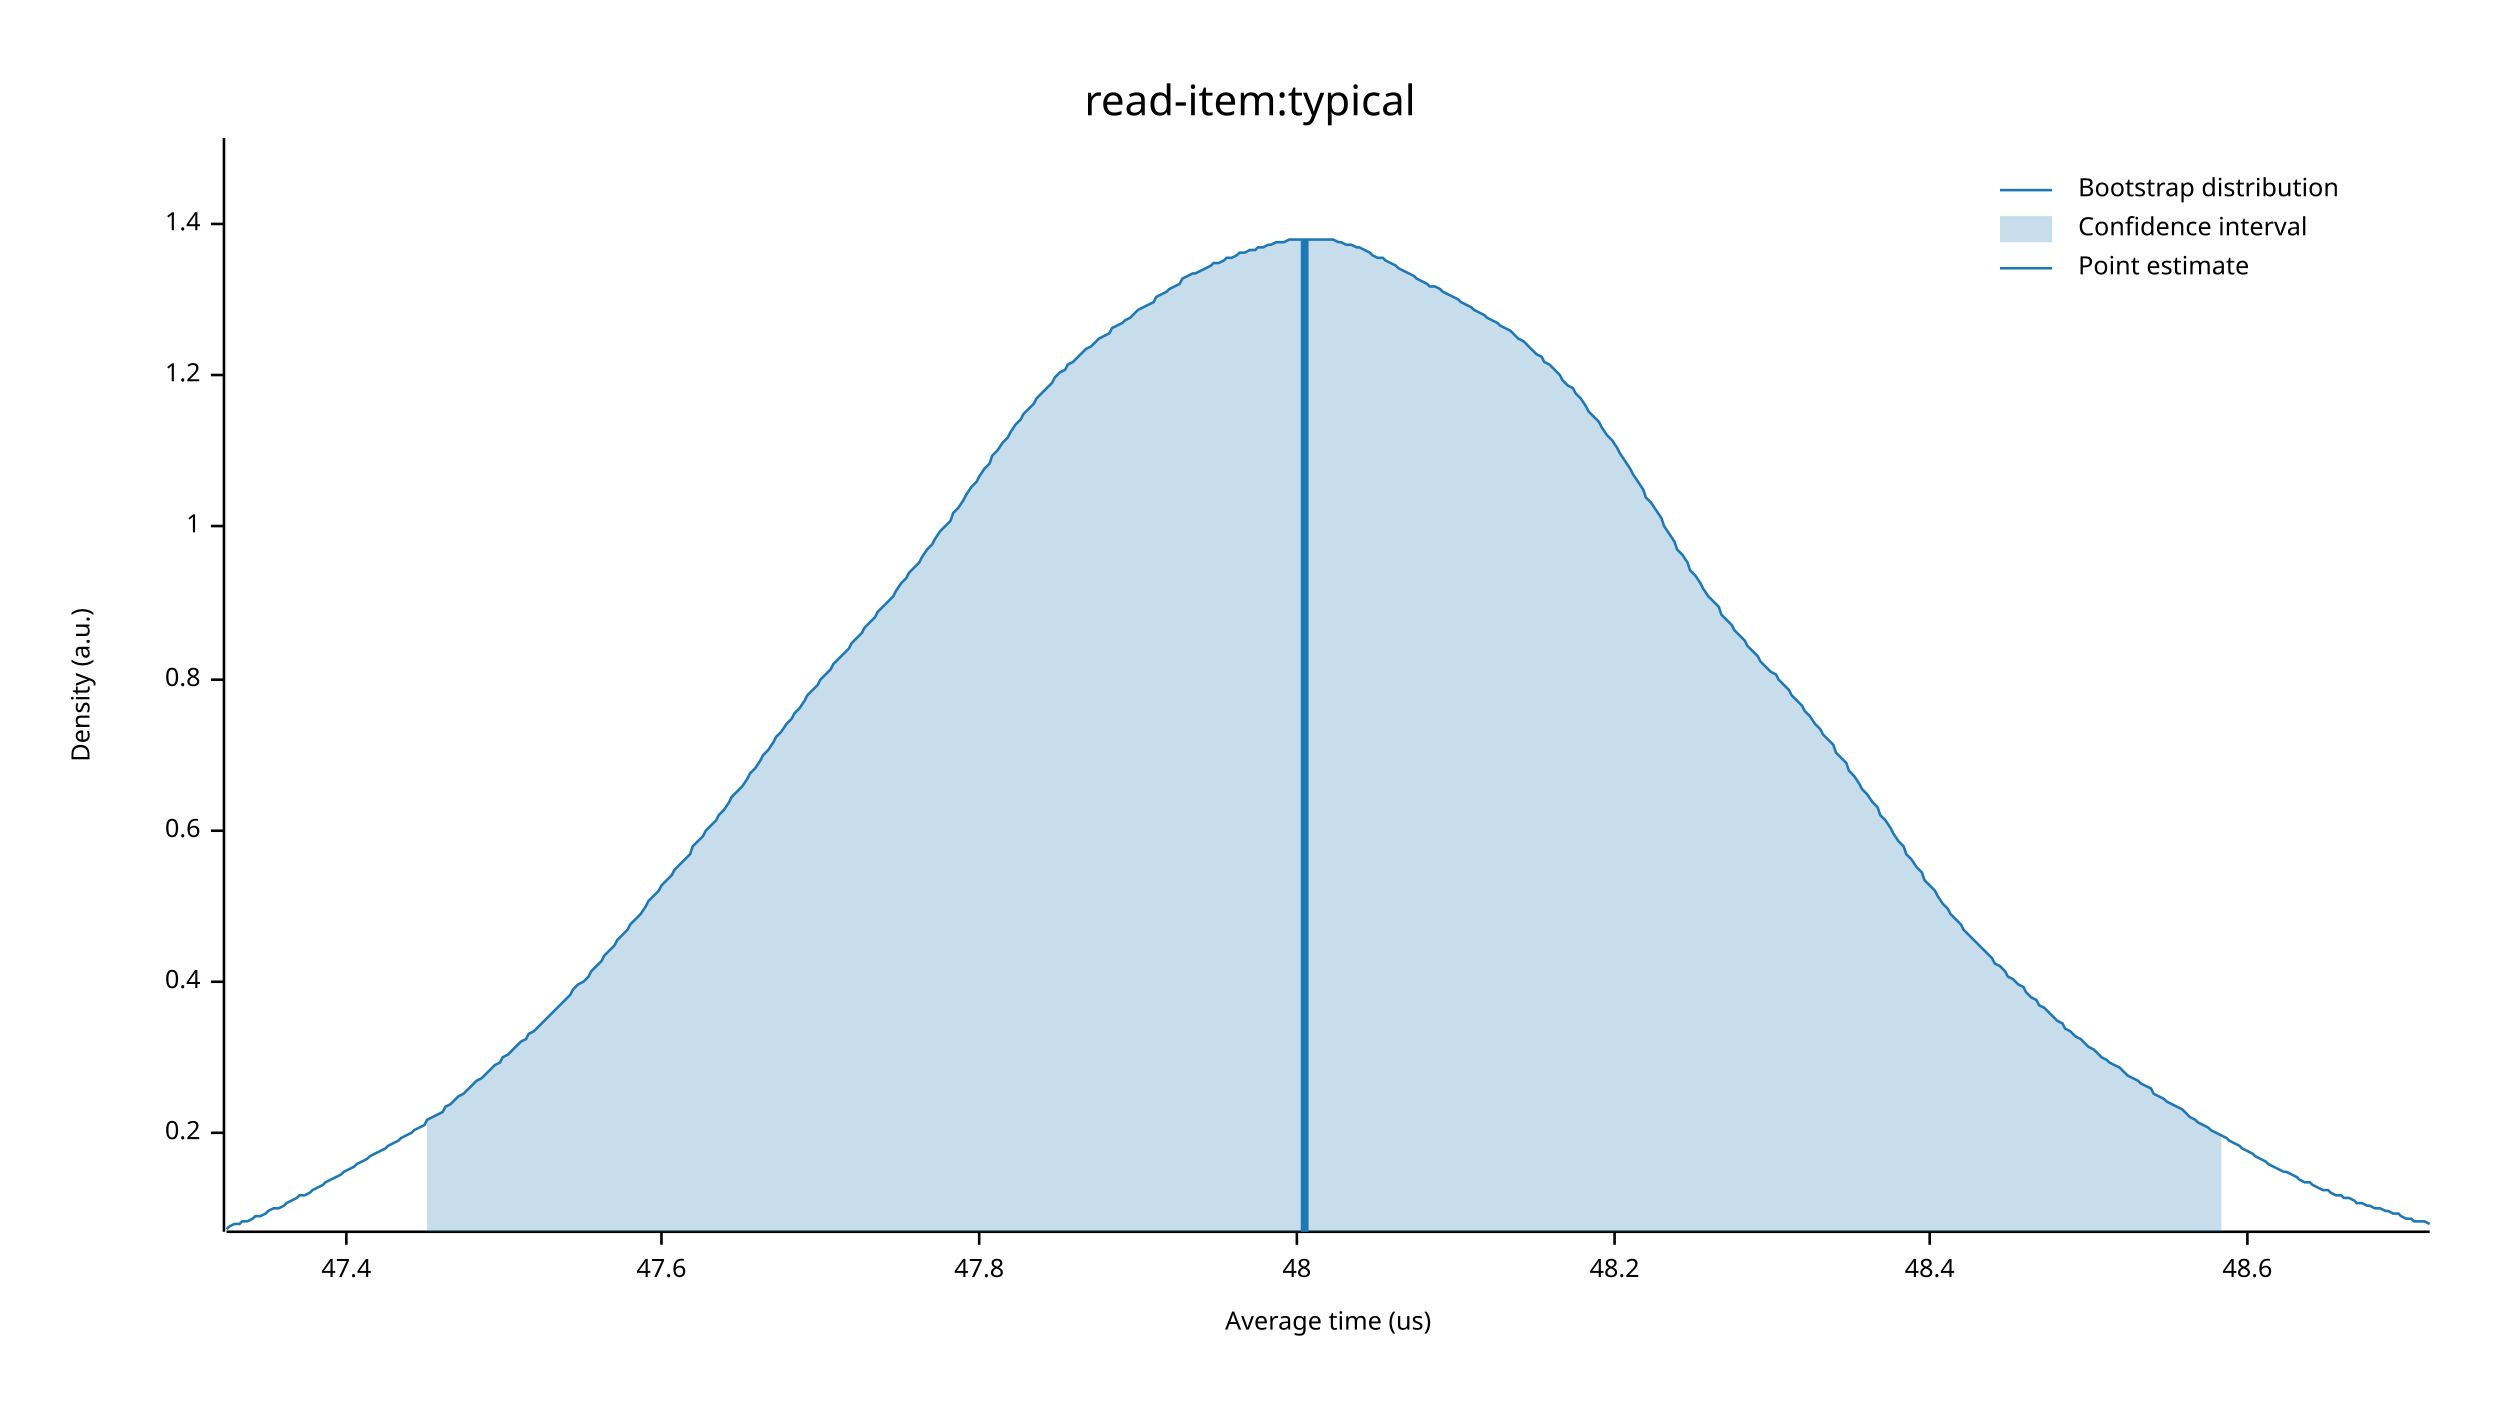
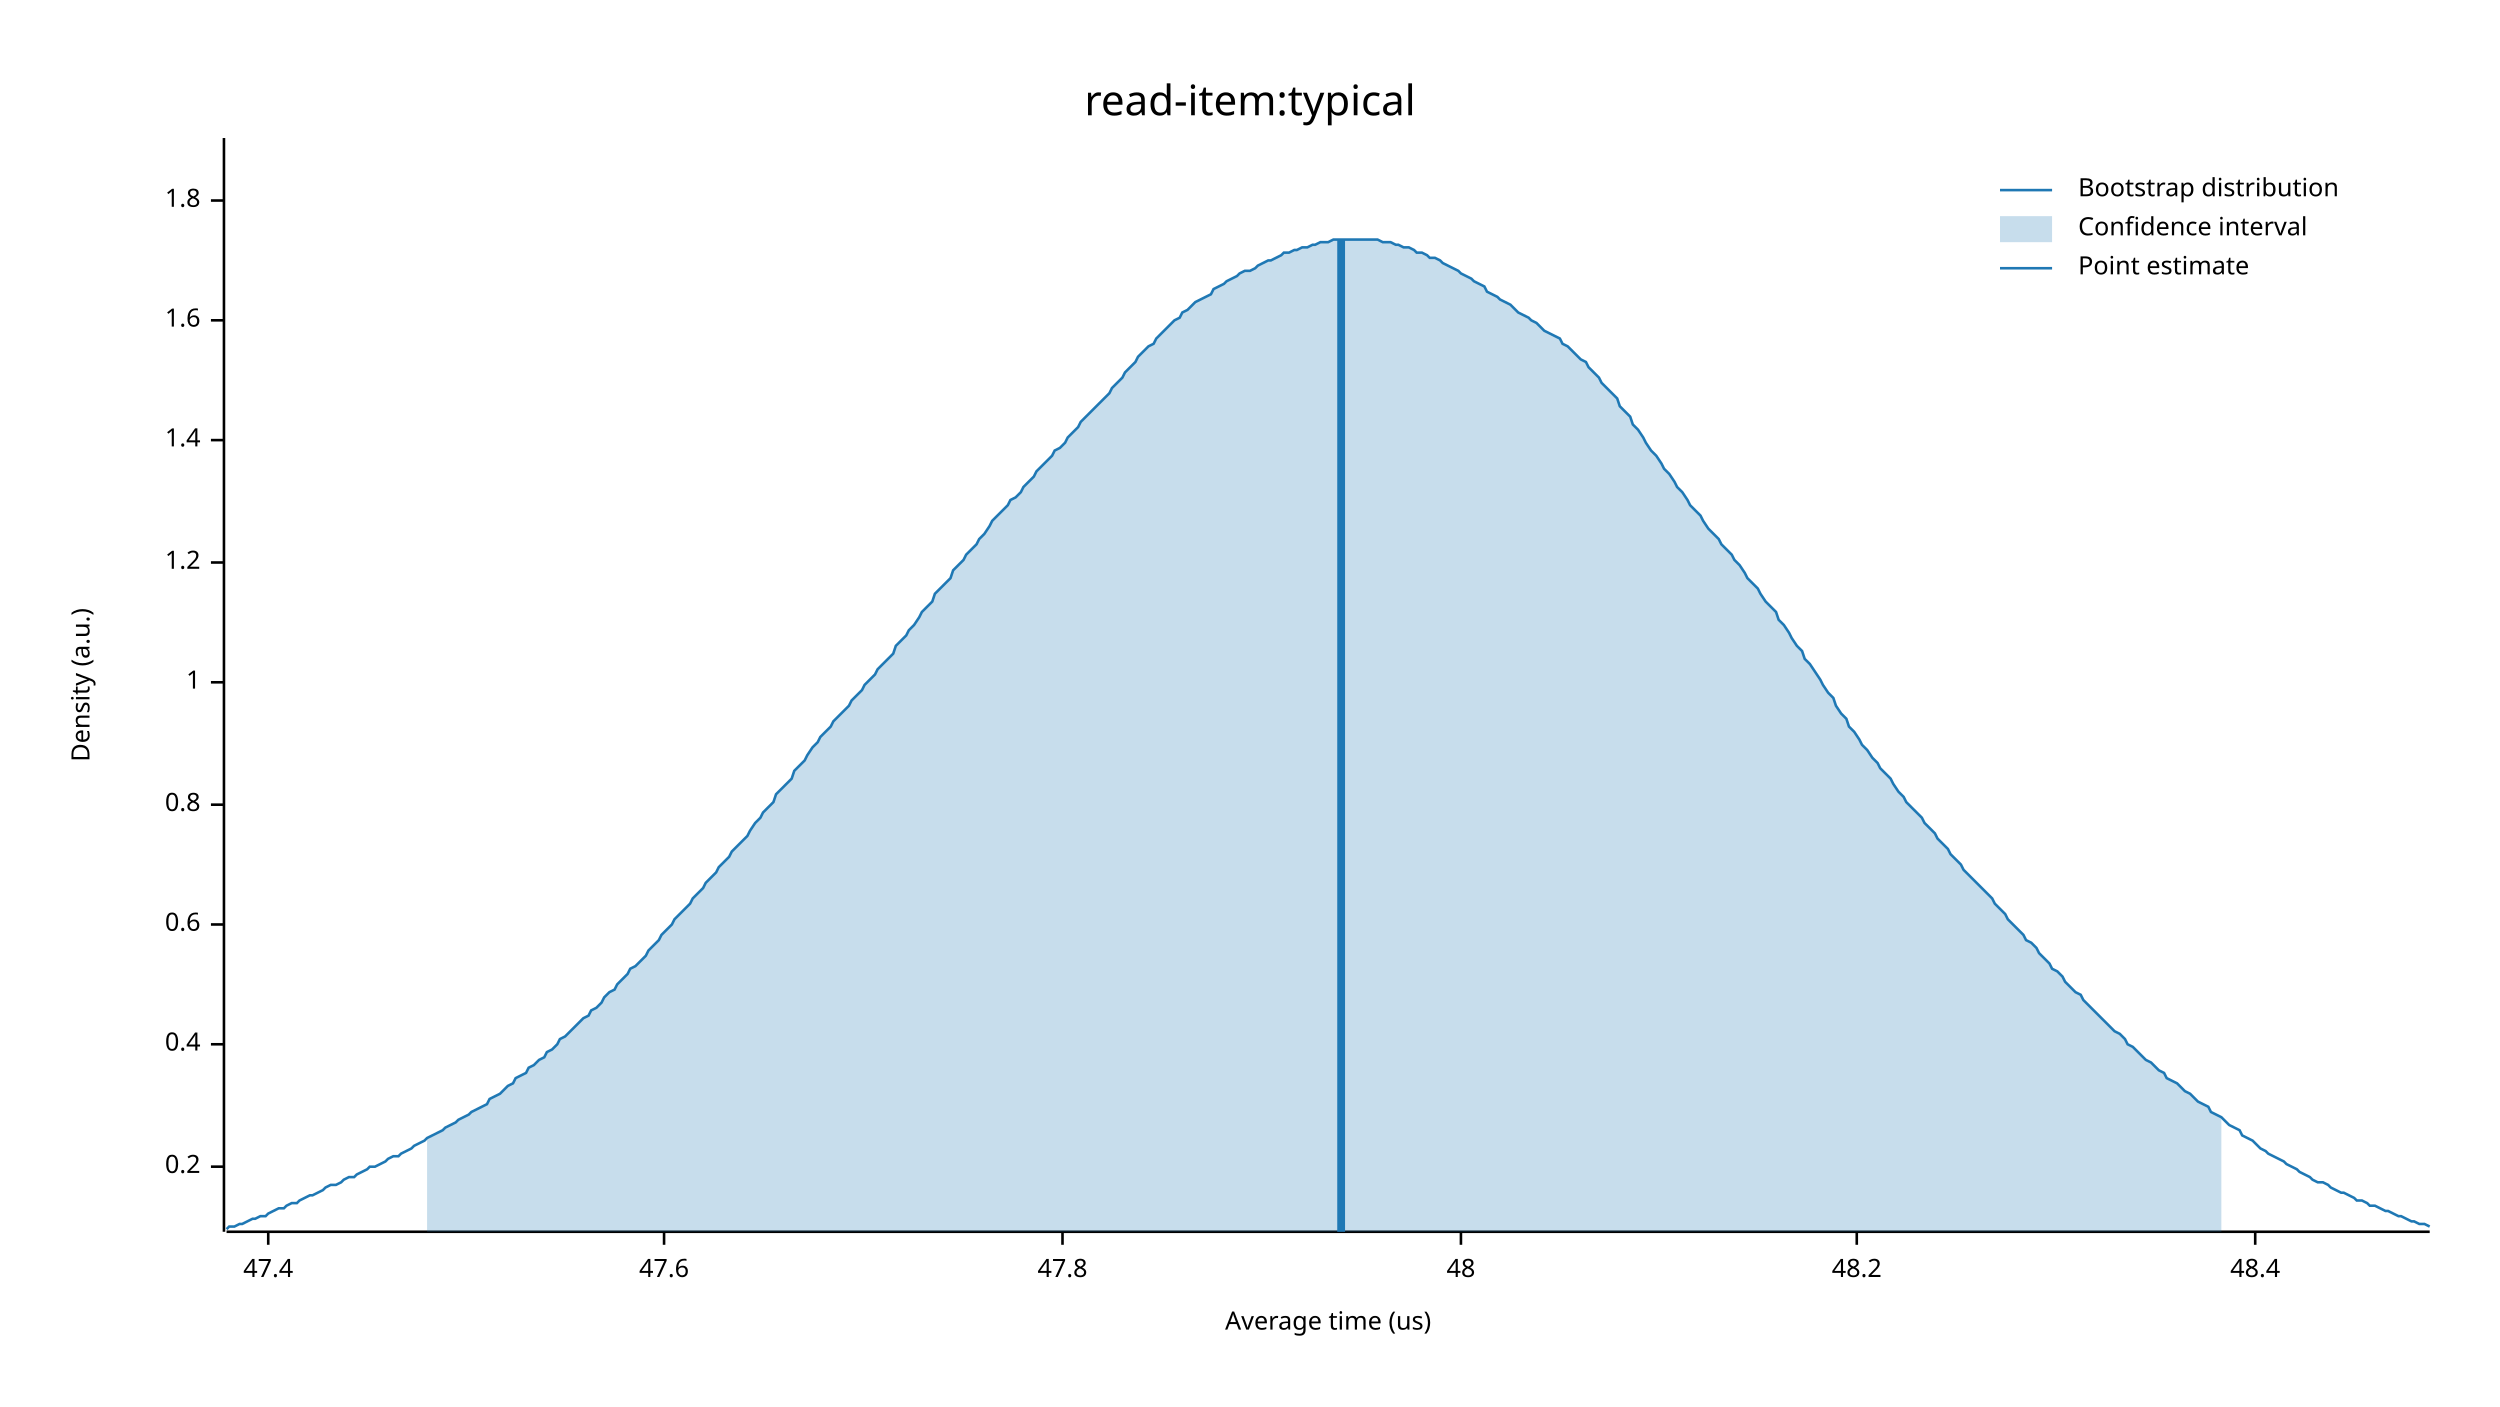
- <svg xmlns="http://www.w3.org/2000/svg" width="960" height="540" viewBox="0 0 960 540">
+ <svg xmlns="http://www.w3.org/2000/svg" style="background-color: white;" width="960" height="540" viewBox="0 0 960 540">
  <text x="480" y="32" dy="0.76em" text-anchor="middle" font-family="sans-serif" font-size="16.129" opacity="1" fill="#000000">
read-item:typical
</text>
  <text x="27" y="263" dy="0.76em" text-anchor="middle" font-family="sans-serif" font-size="9.677" opacity="1" fill="#000000" transform="rotate(270, 27, 263)">
Density (a.u.)
</text>
  <text x="510" y="513" dy="-0.5ex" text-anchor="middle" font-family="sans-serif" font-size="9.677" opacity="1" fill="#000000">
Average time (us)
</text>
  <polyline fill="none" opacity="1" stroke="#000000" stroke-width="1" points="86,53 86,473 " />
-   <text x="77" y="435" dy="0.5ex" text-anchor="end" font-family="sans-serif" font-size="9.677" opacity="1" fill="#000000">
+   <text x="77" y="448" dy="0.5ex" text-anchor="end" font-family="sans-serif" font-size="9.677" opacity="1" fill="#000000">
0.2
</text>
-   <polyline fill="none" opacity="1" stroke="#000000" stroke-width="1" points="81,435 86,435 " />
-   <text x="77" y="377" dy="0.5ex" text-anchor="end" font-family="sans-serif" font-size="9.677" opacity="1" fill="#000000">
+   <polyline fill="none" opacity="1" stroke="#000000" stroke-width="1" points="81,448 86,448 " />
+   <text x="77" y="401" dy="0.5ex" text-anchor="end" font-family="sans-serif" font-size="9.677" opacity="1" fill="#000000">
0.4
</text>
-   <polyline fill="none" opacity="1" stroke="#000000" stroke-width="1" points="81,377 86,377 " />
-   <text x="77" y="319" dy="0.5ex" text-anchor="end" font-family="sans-serif" font-size="9.677" opacity="1" fill="#000000">
+   <polyline fill="none" opacity="1" stroke="#000000" stroke-width="1" points="81,401 86,401 " />
+   <text x="77" y="355" dy="0.5ex" text-anchor="end" font-family="sans-serif" font-size="9.677" opacity="1" fill="#000000">
0.6
</text>
-   <polyline fill="none" opacity="1" stroke="#000000" stroke-width="1" points="81,319 86,319 " />
-   <text x="77" y="261" dy="0.5ex" text-anchor="end" font-family="sans-serif" font-size="9.677" opacity="1" fill="#000000">
+   <polyline fill="none" opacity="1" stroke="#000000" stroke-width="1" points="81,355 86,355 " />
+   <text x="77" y="309" dy="0.5ex" text-anchor="end" font-family="sans-serif" font-size="9.677" opacity="1" fill="#000000">
0.8
</text>
-   <polyline fill="none" opacity="1" stroke="#000000" stroke-width="1" points="81,261 86,261 " />
-   <text x="77" y="202" dy="0.5ex" text-anchor="end" font-family="sans-serif" font-size="9.677" opacity="1" fill="#000000">
+   <polyline fill="none" opacity="1" stroke="#000000" stroke-width="1" points="81,309 86,309 " />
+   <text x="77" y="262" dy="0.5ex" text-anchor="end" font-family="sans-serif" font-size="9.677" opacity="1" fill="#000000">
1
</text>
-   <polyline fill="none" opacity="1" stroke="#000000" stroke-width="1" points="81,202 86,202 " />
-   <text x="77" y="144" dy="0.5ex" text-anchor="end" font-family="sans-serif" font-size="9.677" opacity="1" fill="#000000">
+   <polyline fill="none" opacity="1" stroke="#000000" stroke-width="1" points="81,262 86,262 " />
+   <text x="77" y="216" dy="0.5ex" text-anchor="end" font-family="sans-serif" font-size="9.677" opacity="1" fill="#000000">
1.2
</text>
-   <polyline fill="none" opacity="1" stroke="#000000" stroke-width="1" points="81,144 86,144 " />
-   <text x="77" y="86" dy="0.5ex" text-anchor="end" font-family="sans-serif" font-size="9.677" opacity="1" fill="#000000">
+   <polyline fill="none" opacity="1" stroke="#000000" stroke-width="1" points="81,216 86,216 " />
+   <text x="77" y="169" dy="0.5ex" text-anchor="end" font-family="sans-serif" font-size="9.677" opacity="1" fill="#000000">
1.4
</text>
-   <polyline fill="none" opacity="1" stroke="#000000" stroke-width="1" points="81,86 86,86 " />
+   <polyline fill="none" opacity="1" stroke="#000000" stroke-width="1" points="81,169 86,169 " />
+   <text x="77" y="123" dy="0.5ex" text-anchor="end" font-family="sans-serif" font-size="9.677" opacity="1" fill="#000000">
+ 1.6
+ </text>
+   <polyline fill="none" opacity="1" stroke="#000000" stroke-width="1" points="81,123 86,123 " />
+   <text x="77" y="77" dy="0.5ex" text-anchor="end" font-family="sans-serif" font-size="9.677" opacity="1" fill="#000000">
+ 1.8
+ </text>
+   <polyline fill="none" opacity="1" stroke="#000000" stroke-width="1" points="81,77 86,77 " />
  <polyline fill="none" opacity="1" stroke="#000000" stroke-width="1" points="87,473 933,473 " />
-   <text x="133" y="483" dy="0.76em" text-anchor="middle" font-family="sans-serif" font-size="9.677" opacity="1" fill="#000000">
+   <text x="103" y="483" dy="0.76em" text-anchor="middle" font-family="sans-serif" font-size="9.677" opacity="1" fill="#000000">
47.4
</text>
-   <polyline fill="none" opacity="1" stroke="#000000" stroke-width="1" points="133,473 133,478 " />
-   <text x="254" y="483" dy="0.76em" text-anchor="middle" font-family="sans-serif" font-size="9.677" opacity="1" fill="#000000">
+   <polyline fill="none" opacity="1" stroke="#000000" stroke-width="1" points="103,473 103,478 " />
+   <text x="255" y="483" dy="0.76em" text-anchor="middle" font-family="sans-serif" font-size="9.677" opacity="1" fill="#000000">
47.6
</text>
-   <polyline fill="none" opacity="1" stroke="#000000" stroke-width="1" points="254,473 254,478 " />
-   <text x="376" y="483" dy="0.76em" text-anchor="middle" font-family="sans-serif" font-size="9.677" opacity="1" fill="#000000">
+   <polyline fill="none" opacity="1" stroke="#000000" stroke-width="1" points="255,473 255,478 " />
+   <text x="408" y="483" dy="0.76em" text-anchor="middle" font-family="sans-serif" font-size="9.677" opacity="1" fill="#000000">
47.8
</text>
-   <polyline fill="none" opacity="1" stroke="#000000" stroke-width="1" points="376,473 376,478 " />
-   <text x="498" y="483" dy="0.76em" text-anchor="middle" font-family="sans-serif" font-size="9.677" opacity="1" fill="#000000">
+   <polyline fill="none" opacity="1" stroke="#000000" stroke-width="1" points="408,473 408,478 " />
+   <text x="561" y="483" dy="0.76em" text-anchor="middle" font-family="sans-serif" font-size="9.677" opacity="1" fill="#000000">
48
</text>
-   <polyline fill="none" opacity="1" stroke="#000000" stroke-width="1" points="498,473 498,478 " />
-   <text x="620" y="483" dy="0.76em" text-anchor="middle" font-family="sans-serif" font-size="9.677" opacity="1" fill="#000000">
+   <polyline fill="none" opacity="1" stroke="#000000" stroke-width="1" points="561,473 561,478 " />
+   <text x="713" y="483" dy="0.76em" text-anchor="middle" font-family="sans-serif" font-size="9.677" opacity="1" fill="#000000">
48.2
</text>
-   <polyline fill="none" opacity="1" stroke="#000000" stroke-width="1" points="620,473 620,478 " />
-   <text x="741" y="483" dy="0.76em" text-anchor="middle" font-family="sans-serif" font-size="9.677" opacity="1" fill="#000000">
+   <polyline fill="none" opacity="1" stroke="#000000" stroke-width="1" points="713,473 713,478 " />
+   <text x="866" y="483" dy="0.76em" text-anchor="middle" font-family="sans-serif" font-size="9.677" opacity="1" fill="#000000">
48.4
</text>
-   <polyline fill="none" opacity="1" stroke="#000000" stroke-width="1" points="741,473 741,478 " />
-   <text x="863" y="483" dy="0.76em" text-anchor="middle" font-family="sans-serif" font-size="9.677" opacity="1" fill="#000000">
- 48.6
- </text>
-   <polyline fill="none" opacity="1" stroke="#000000" stroke-width="1" points="863,473 863,478 " />
-   <polyline fill="none" opacity="1" stroke="#1F78B4" stroke-width="1" points="87,472 88,471 90,470 92,470 93,469 95,469 97,468 98,467 100,467 102,466 103,465 105,464 107,464 109,463 110,462 112,461 114,460 115,459 117,459 119,458 120,457 122,456 124,455 125,454 127,453 129,452 131,451 132,450 134,449 136,448 137,447 139,446 141,445 142,444 144,443 146,442 148,441 149,440 151,439 153,438 154,437 156,436 158,435 159,434 161,433 163,432 164,430 166,429 168,428 170,427 171,425 173,424 175,422 176,421 178,420 180,418 181,417 183,415 185,414 187,412 188,411 190,409 192,408 193,406 195,405 197,403 198,402 200,400 202,399 203,397 205,396 207,394 209,392 210,391 212,389 214,387 215,386 217,384 219,382 220,380 222,378 224,377 226,375 227,373 229,371 231,369 232,367 234,365 236,363 237,361 239,359 241,357 242,355 244,353 246,351 248,348 249,346 251,344 253,342 254,340 256,338 258,336 259,334 261,332 263,330 265,328 266,325 268,323 270,321 271,319 273,317 275,315 276,313 278,311 280,308 281,306 283,304 285,302 287,299 288,297 290,295 292,292 293,290 295,288 297,285 298,283 300,281 302,278 304,276 305,274 307,272 309,269 310,267 312,265 314,263 315,261 317,259 319,257 320,255 322,253 324,251 326,249 327,247 329,245 331,243 332,241 334,239 336,237 337,235 339,233 341,231 343,229 344,227 346,224 348,222 349,220 351,218 353,216 354,214 356,211 358,209 359,207 361,204 363,202 365,200 366,197 368,195 370,192 371,190 373,187 375,185 376,183 378,180 380,178 381,175 383,173 385,170 387,168 388,166 390,163 392,161 393,159 395,157 397,155 398,153 400,151 402,149 404,147 405,145 407,143 409,142 410,140 412,139 414,137 415,136 417,134 419,133 420,132 422,130 424,129 426,128 427,126 429,125 431,124 432,123 434,122 436,120 437,119 439,118 441,117 443,116 444,114 446,113 448,112 449,111 451,110 453,109 454,107 456,106 458,105 459,105 461,104 463,103 465,102 466,101 468,101 470,100 471,99 473,99 475,98 476,97 478,97 480,96 482,96 483,95 485,95 487,94 488,94 490,93 492,93 493,93 495,92 497,92 498,92 500,92 502,92 504,92 505,92 507,92 509,92 510,92 512,92 514,93 515,93 517,94 519,94 521,95 522,95 524,96 526,97 527,98 529,99 531,99 532,100 534,101 536,102 537,103 539,104 541,105 543,106 544,107 546,108 548,109 549,110 551,110 553,111 554,112 556,113 558,114 560,115 561,116 563,117 565,118 566,119 568,120 570,121 571,122 573,123 575,124 576,125 578,126 580,127 582,129 583,130 585,131 587,133 588,134 590,136 592,137 593,139 595,140 597,142 599,144 600,146 602,148 604,149 605,151 607,153 609,156 610,158 612,160 614,162 615,164 617,167 619,169 621,172 622,174 624,177 626,180 627,182 629,185 631,188 632,191 634,193 636,196 638,199 639,202 641,205 643,208 644,211 646,213 648,216 649,219 651,221 653,224 654,226 656,229 658,231 660,233 661,236 663,238 665,240 666,242 668,244 670,246 671,248 673,250 675,252 676,254 678,256 680,258 682,259 683,261 685,263 687,265 688,267 690,269 692,271 693,273 695,275 697,278 699,280 700,282 702,284 704,286 705,289 707,291 709,293 710,296 712,298 714,301 715,303 717,305 719,308 721,310 722,313 724,315 726,318 727,320 729,323 731,325 732,328 734,330 736,333 738,335 739,338 741,340 743,342 744,344 746,347 748,349 749,351 751,353 753,355 754,357 756,359 758,361 760,363 761,364 763,366 765,368 766,370 768,371 770,373 771,375 773,376 775,378 777,379 778,381 780,383 782,384 783,386 785,387 787,389 788,390 790,392 792,393 793,395 795,396 797,398 799,399 800,400 802,402 804,403 805,404 807,406 809,407 810,408 812,409 814,410 816,412 817,413 819,414 821,415 822,416 824,417 826,418 827,420 829,421 831,422 832,423 834,424 836,425 838,426 839,427 841,429 843,430 844,431 846,432 848,433 849,434 851,435 853,436 855,437 856,438 858,439 860,440 861,441 863,442 865,443 866,444 868,445 870,446 871,447 873,448 875,449 877,450 878,450 880,451 882,452 883,453 885,454 887,454 888,455 890,456 892,457 894,457 895,458 897,459 899,459 900,460 902,460 904,461 905,462 907,462 909,463 910,463 912,464 914,464 916,465 917,465 919,466 921,466 922,467 924,468 926,468 927,469 929,469 931,469 933,470 " />
-   <polygon opacity="0.25" fill="#1F78B4" points="164,430 166,429 168,428 170,427 171,425 173,424 175,422 176,421 178,420 180,418 181,417 183,415 185,414 187,412 188,411 190,409 192,408 193,406 195,405 197,403 198,402 200,400 202,399 203,397 205,396 207,394 209,392 210,391 212,389 214,387 215,386 217,384 219,382 220,380 222,378 224,377 226,375 227,373 229,371 231,369 232,367 234,365 236,363 237,361 239,359 241,357 242,355 244,353 246,351 248,348 249,346 251,344 253,342 254,340 256,338 258,336 259,334 261,332 263,330 265,328 266,325 268,323 270,321 271,319 273,317 275,315 276,313 278,311 280,308 281,306 283,304 285,302 287,299 288,297 290,295 292,292 293,290 295,288 297,285 298,283 300,281 302,278 304,276 305,274 307,272 309,269 310,267 312,265 314,263 315,261 317,259 319,257 320,255 322,253 324,251 326,249 327,247 329,245 331,243 332,241 334,239 336,237 337,235 339,233 341,231 343,229 344,227 346,224 348,222 349,220 351,218 353,216 354,214 356,211 358,209 359,207 361,204 363,202 365,200 366,197 368,195 370,192 371,190 373,187 375,185 376,183 378,180 380,178 381,175 383,173 385,170 387,168 388,166 390,163 392,161 393,159 395,157 397,155 398,153 400,151 402,149 404,147 405,145 407,143 409,142 410,140 412,139 414,137 415,136 417,134 419,133 420,132 422,130 424,129 426,128 427,126 429,125 431,124 432,123 434,122 436,120 437,119 439,118 441,117 443,116 444,114 446,113 448,112 449,111 451,110 453,109 454,107 456,106 458,105 459,105 461,104 463,103 465,102 466,101 468,101 470,100 471,99 473,99 475,98 476,97 478,97 480,96 482,96 483,95 485,95 487,94 488,94 490,93 492,93 493,93 495,92 497,92 498,92 500,92 502,92 504,92 505,92 507,92 509,92 510,92 512,92 514,93 515,93 517,94 519,94 521,95 522,95 524,96 526,97 527,98 529,99 531,99 532,100 534,101 536,102 537,103 539,104 541,105 543,106 544,107 546,108 548,109 549,110 551,110 553,111 554,112 556,113 558,114 560,115 561,116 563,117 565,118 566,119 568,120 570,121 571,122 573,123 575,124 576,125 578,126 580,127 582,129 583,130 585,131 587,133 588,134 590,136 592,137 593,139 595,140 597,142 599,144 600,146 602,148 604,149 605,151 607,153 609,156 610,158 612,160 614,162 615,164 617,167 619,169 621,172 622,174 624,177 626,180 627,182 629,185 631,188 632,191 634,193 636,196 638,199 639,202 641,205 643,208 644,211 646,213 648,216 649,219 651,221 653,224 654,226 656,229 658,231 660,233 661,236 663,238 665,240 666,242 668,244 670,246 671,248 673,250 675,252 676,254 678,256 680,258 682,259 683,261 685,263 687,265 688,267 690,269 692,271 693,273 695,275 697,278 699,280 700,282 702,284 704,286 705,289 707,291 709,293 710,296 712,298 714,301 715,303 717,305 719,308 721,310 722,313 724,315 726,318 727,320 729,323 731,325 732,328 734,330 736,333 738,335 739,338 741,340 743,342 744,344 746,347 748,349 749,351 751,353 753,355 754,357 756,359 758,361 760,363 761,364 763,366 765,368 766,370 768,371 770,373 771,375 773,376 775,378 777,379 778,381 780,383 782,384 783,386 785,387 787,389 788,390 790,392 792,393 793,395 795,396 797,398 799,399 800,400 802,402 804,403 805,404 807,406 809,407 810,408 812,409 814,410 816,412 817,413 819,414 821,415 822,416 824,417 826,418 827,420 829,421 831,422 832,423 834,424 836,425 838,426 839,427 841,429 843,430 844,431 846,432 848,433 849,434 851,435 853,436 853,473 164,473 " />
-   <polyline fill="none" opacity="1" stroke="#1F78B4" stroke-width="3" points="501,473 501,92 " />
+   <polyline fill="none" opacity="1" stroke="#000000" stroke-width="1" points="866,473 866,478 " />
+   <polyline fill="none" opacity="1" stroke="#1F78B4" stroke-width="1" points="87,472 88,471 90,471 92,470 93,470 95,469 97,468 98,468 100,467 102,467 103,466 105,465 107,464 109,464 110,463 112,462 114,462 115,461 117,460 119,459 120,459 122,458 124,457 125,456 127,455 129,455 131,454 132,453 134,452 136,452 137,451 139,450 141,449 142,448 144,448 146,447 148,446 149,445 151,444 153,444 154,443 156,442 158,441 159,440 161,439 163,438 164,437 166,436 168,435 170,434 171,433 173,432 175,431 176,430 178,429 180,428 181,427 183,426 185,425 187,424 188,422 190,421 192,420 193,419 195,417 197,416 198,414 200,413 202,412 203,410 205,409 207,407 209,406 210,404 212,403 214,401 215,399 217,398 219,396 220,395 222,393 224,391 226,390 227,388 229,387 231,385 232,383 234,381 236,380 237,378 239,376 241,374 242,372 244,371 246,369 248,367 249,365 251,363 253,361 254,359 256,357 258,355 259,353 261,351 263,349 265,347 266,345 268,343 270,341 271,339 273,337 275,335 276,333 278,331 280,329 281,327 283,325 285,323 287,321 288,319 290,316 292,314 293,312 295,310 297,308 298,305 300,303 302,301 304,299 305,296 307,294 309,292 310,290 312,287 314,285 315,283 317,281 319,279 320,277 322,275 324,273 326,271 327,269 329,267 331,265 332,263 334,261 336,259 337,257 339,255 341,253 343,251 344,248 346,246 348,244 349,242 351,240 353,237 354,235 356,233 358,231 359,228 361,226 363,224 365,222 366,219 368,217 370,215 371,213 373,211 375,209 376,207 378,205 380,202 381,200 383,198 385,196 387,194 388,192 390,191 392,189 393,187 395,185 397,183 398,181 400,179 402,177 404,175 405,173 407,172 409,170 410,168 412,166 414,164 415,162 417,160 419,158 420,157 422,155 424,153 426,151 427,149 429,147 431,145 432,143 434,141 436,139 437,137 439,135 441,133 443,132 444,130 446,128 448,126 449,125 451,123 453,122 454,120 456,119 458,117 459,116 461,115 463,114 465,113 466,111 468,110 470,109 471,108 473,107 475,106 476,105 478,104 480,104 482,103 483,102 485,101 487,100 488,100 490,99 492,98 493,97 495,97 497,96 498,96 500,95 502,95 504,94 505,94 507,93 509,93 510,93 512,92 514,92 515,92 517,92 519,92 521,92 522,92 524,92 526,92 527,92 529,92 531,93 532,93 534,93 536,94 537,94 539,95 541,95 543,96 544,97 546,97 548,98 549,99 551,99 553,100 554,101 556,102 558,103 560,104 561,105 563,106 565,107 566,108 568,109 570,110 571,112 573,113 575,114 576,115 578,116 580,117 582,119 583,120 585,121 587,122 588,123 590,124 592,126 593,127 595,128 597,129 599,130 600,132 602,133 604,135 605,136 607,138 609,139 610,141 612,143 614,145 615,147 617,149 619,151 621,153 622,156 624,158 626,160 627,163 629,165 631,168 632,170 634,173 636,175 638,178 639,180 641,182 643,185 644,187 646,189 648,192 649,194 651,196 653,198 654,200 656,203 658,205 660,207 661,209 663,211 665,213 666,215 668,217 670,220 671,222 673,224 675,226 676,228 678,231 680,233 682,235 683,238 685,240 687,243 688,245 690,248 692,250 693,253 695,255 697,258 699,261 700,263 702,266 704,268 705,271 707,274 709,276 710,279 712,281 714,284 715,286 717,288 719,291 721,293 722,295 724,297 726,299 727,301 729,304 731,306 732,308 734,310 736,312 738,314 739,316 741,318 743,320 744,322 746,324 748,326 749,328 751,330 753,332 754,334 756,336 758,338 760,340 761,341 763,343 765,345 766,347 768,349 770,351 771,353 773,355 775,357 777,359 778,361 780,362 782,364 783,366 785,368 787,370 788,372 790,373 792,375 793,377 795,379 797,381 799,382 800,384 802,386 804,388 805,389 807,391 809,393 810,394 812,396 814,397 816,399 817,401 819,402 821,404 822,405 824,407 826,408 827,409 829,411 831,412 832,414 834,415 836,416 838,418 839,419 841,420 843,422 844,423 846,424 848,425 849,427 851,428 853,429 855,431 856,432 858,433 860,434 861,436 863,437 865,438 866,439 868,441 870,442 871,443 873,444 875,445 877,446 878,447 880,448 882,449 883,450 885,451 887,452 888,453 890,454 892,454 894,455 895,456 897,457 899,458 900,458 902,459 904,460 905,461 907,461 909,462 910,463 912,463 914,464 916,465 917,465 919,466 921,467 922,467 924,468 926,469 927,469 929,470 931,470 933,471 " />
+   <polygon opacity="0.25" fill="#1F78B4" points="164,437 166,436 168,435 170,434 171,433 173,432 175,431 176,430 178,429 180,428 181,427 183,426 185,425 187,424 188,422 190,421 192,420 193,419 195,417 197,416 198,414 200,413 202,412 203,410 205,409 207,407 209,406 210,404 212,403 214,401 215,399 217,398 219,396 220,395 222,393 224,391 226,390 227,388 229,387 231,385 232,383 234,381 236,380 237,378 239,376 241,374 242,372 244,371 246,369 248,367 249,365 251,363 253,361 254,359 256,357 258,355 259,353 261,351 263,349 265,347 266,345 268,343 270,341 271,339 273,337 275,335 276,333 278,331 280,329 281,327 283,325 285,323 287,321 288,319 290,316 292,314 293,312 295,310 297,308 298,305 300,303 302,301 304,299 305,296 307,294 309,292 310,290 312,287 314,285 315,283 317,281 319,279 320,277 322,275 324,273 326,271 327,269 329,267 331,265 332,263 334,261 336,259 337,257 339,255 341,253 343,251 344,248 346,246 348,244 349,242 351,240 353,237 354,235 356,233 358,231 359,228 361,226 363,224 365,222 366,219 368,217 370,215 371,213 373,211 375,209 376,207 378,205 380,202 381,200 383,198 385,196 387,194 388,192 390,191 392,189 393,187 395,185 397,183 398,181 400,179 402,177 404,175 405,173 407,172 409,170 410,168 412,166 414,164 415,162 417,160 419,158 420,157 422,155 424,153 426,151 427,149 429,147 431,145 432,143 434,141 436,139 437,137 439,135 441,133 443,132 444,130 446,128 448,126 449,125 451,123 453,122 454,120 456,119 458,117 459,116 461,115 463,114 465,113 466,111 468,110 470,109 471,108 473,107 475,106 476,105 478,104 480,104 482,103 483,102 485,101 487,100 488,100 490,99 492,98 493,97 495,97 497,96 498,96 500,95 502,95 504,94 505,94 507,93 509,93 510,93 512,92 514,92 515,92 517,92 519,92 521,92 522,92 524,92 526,92 527,92 529,92 531,93 532,93 534,93 536,94 537,94 539,95 541,95 543,96 544,97 546,97 548,98 549,99 551,99 553,100 554,101 556,102 558,103 560,104 561,105 563,106 565,107 566,108 568,109 570,110 571,112 573,113 575,114 576,115 578,116 580,117 582,119 583,120 585,121 587,122 588,123 590,124 592,126 593,127 595,128 597,129 599,130 600,132 602,133 604,135 605,136 607,138 609,139 610,141 612,143 614,145 615,147 617,149 619,151 621,153 622,156 624,158 626,160 627,163 629,165 631,168 632,170 634,173 636,175 638,178 639,180 641,182 643,185 644,187 646,189 648,192 649,194 651,196 653,198 654,200 656,203 658,205 660,207 661,209 663,211 665,213 666,215 668,217 670,220 671,222 673,224 675,226 676,228 678,231 680,233 682,235 683,238 685,240 687,243 688,245 690,248 692,250 693,253 695,255 697,258 699,261 700,263 702,266 704,268 705,271 707,274 709,276 710,279 712,281 714,284 715,286 717,288 719,291 721,293 722,295 724,297 726,299 727,301 729,304 731,306 732,308 734,310 736,312 738,314 739,316 741,318 743,320 744,322 746,324 748,326 749,328 751,330 753,332 754,334 756,336 758,338 760,340 761,341 763,343 765,345 766,347 768,349 770,351 771,353 773,355 775,357 777,359 778,361 780,362 782,364 783,366 785,368 787,370 788,372 790,373 792,375 793,377 795,379 797,381 799,382 800,384 802,386 804,388 805,389 807,391 809,393 810,394 812,396 814,397 816,399 817,401 819,402 821,404 822,405 824,407 826,408 827,409 829,411 831,412 832,414 834,415 836,416 838,418 839,419 841,420 843,422 844,423 846,424 848,425 849,427 851,428 853,429 853,473 164,473 " />
+   <polyline fill="none" opacity="1" stroke="#1F78B4" stroke-width="3" points="515,473 515,92 " />
  <text x="798" y="68" dy="0.76em" text-anchor="start" font-family="sans-serif" font-size="9.677" opacity="1" fill="#000000">
Bootstrap distribution
</text>
  <text x="798" y="83" dy="0.76em" text-anchor="start" font-family="sans-serif" font-size="9.677" opacity="1" fill="#000000">
Confidence interval
</text>
  <text x="798" y="98" dy="0.76em" text-anchor="start" font-family="sans-serif" font-size="9.677" opacity="1" fill="#000000">
Point estimate
</text>
  <polyline fill="none" opacity="1" stroke="#1F78B4" stroke-width="1" points="768,73 788,73 " />
  <rect x="768" y="83" width="20" height="10" opacity="0.25" fill="#1F78B4" stroke="none" />
  <polyline fill="none" opacity="1" stroke="#1F78B4" stroke-width="1" points="768,103 788,103 " />
</svg>
